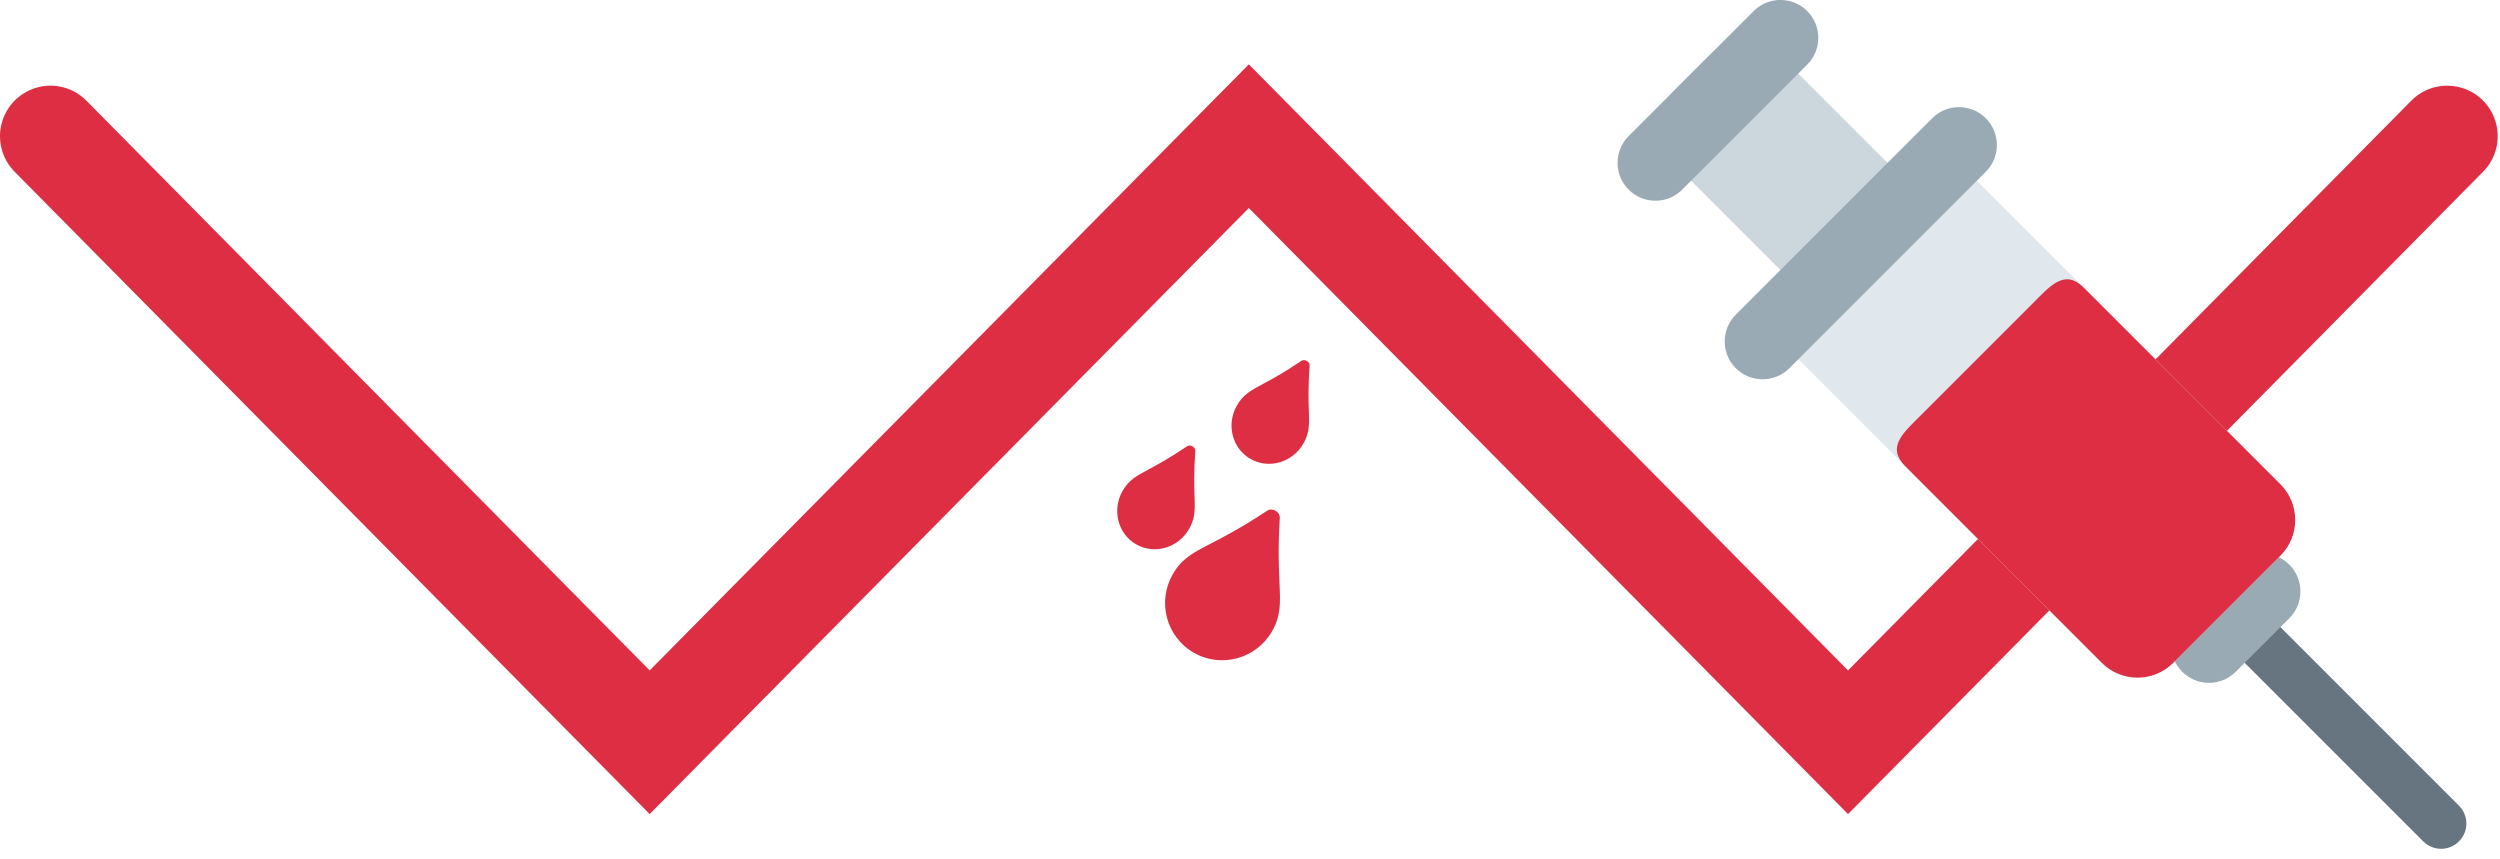
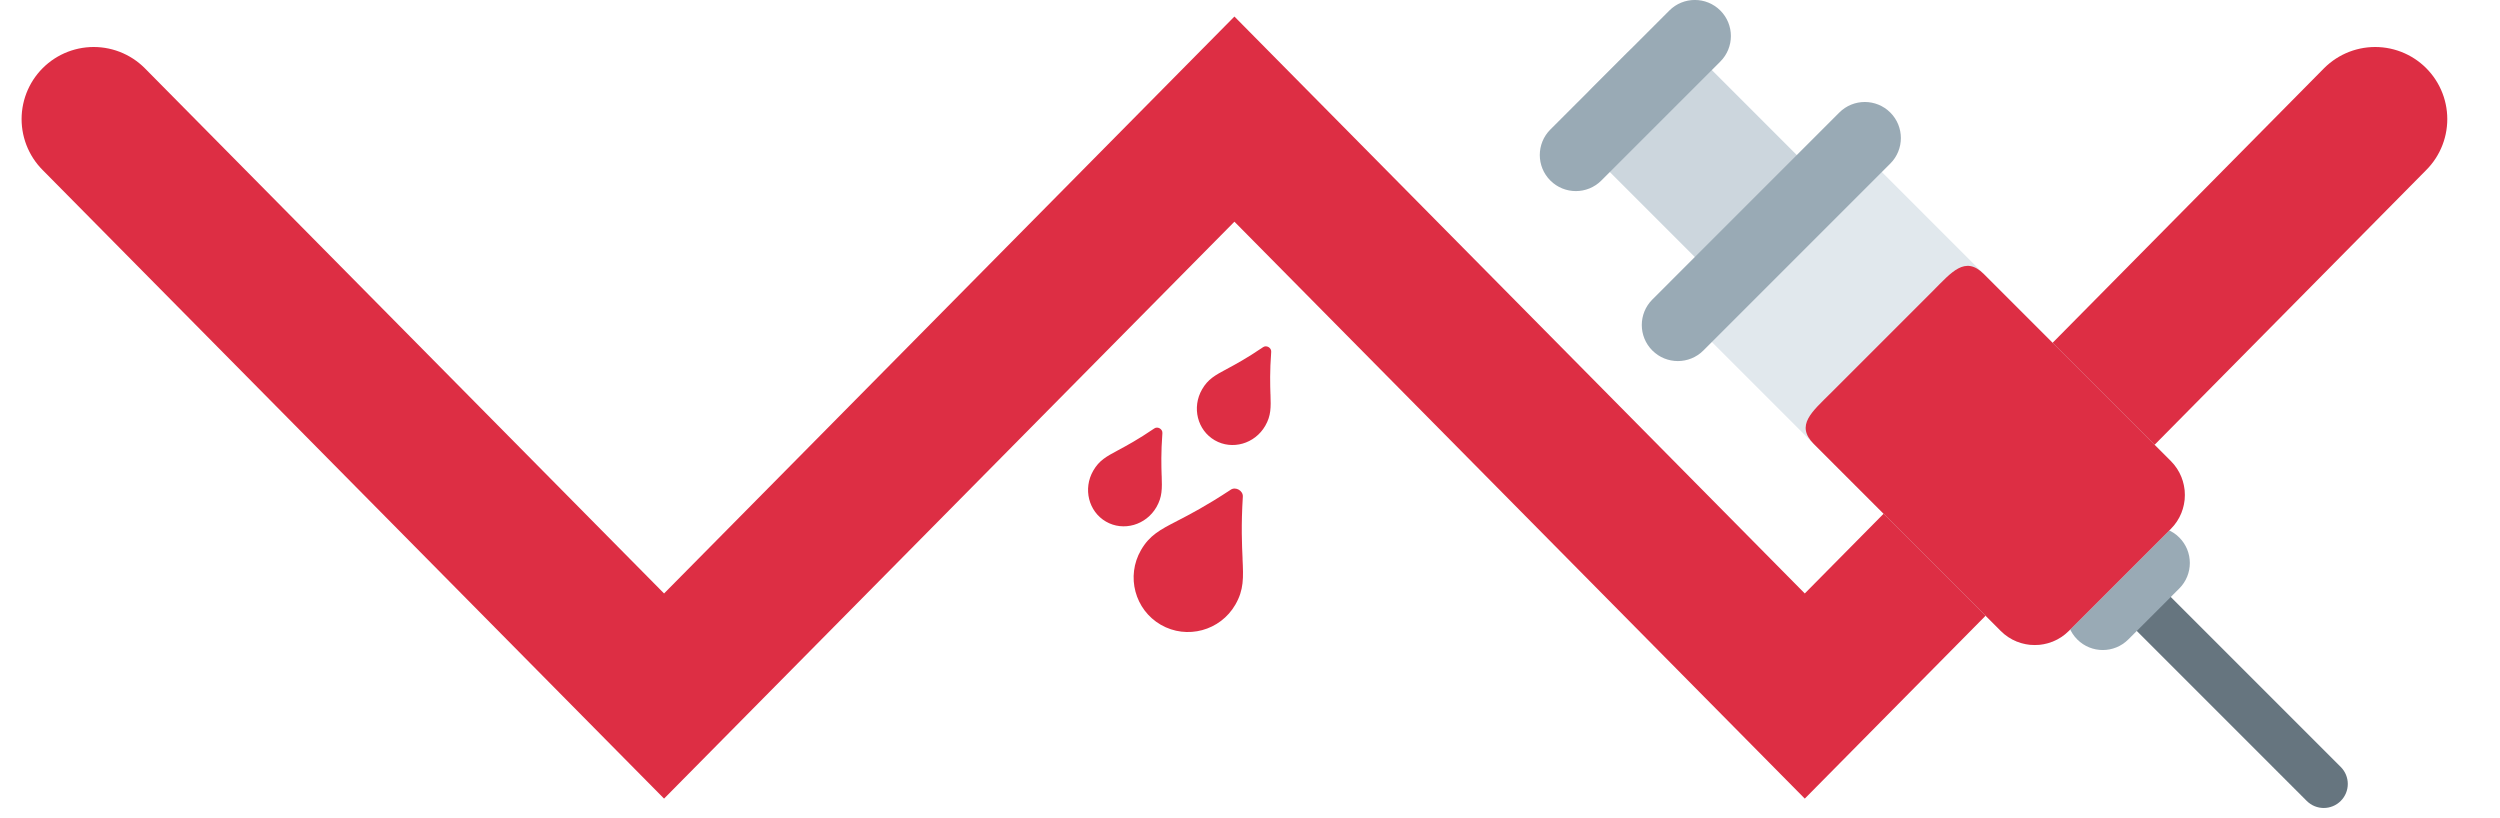
- <svg xmlns="http://www.w3.org/2000/svg" width="99" height="34" style="vector-effect: non-scaling-stroke;">
+ <svg xmlns="http://www.w3.org/2000/svg" width="104" height="34">
  <g>
-     <polyline id="svg_8" points="2,5.393 25.727,29.393 49.454,5.393 73.182,29.393 96.909,5.393 " stroke-linecap="round" stroke-width="4" stroke="#DD2E44" fill="none" />
-     <g transform="rotate(90, 80.8614, 16.8064)" id="svg_21">
-       <path fill="#66757F" d="m88.889,9.778c-0.256,0 -0.512,-0.098 -0.707,-0.293c-0.391,-0.391 -0.391,-1.023 0,-1.414l7.778,-7.778c0.391,-0.391 1.023,-0.391 1.414,0s0.391,1.023 0,1.414l-7.778,7.778c-0.195,0.195 -0.451,0.293 -0.707,0.293z" id="svg_15" />
-       <path fill="#CCD6DD" d="m70.505,31.406c-0.781,0.78 -2.048,0.78 -2.829,0l-1.414,-1.414c-0.781,-0.781 -0.781,-2.048 0,-2.829l4.95,-4.949c0.781,-0.781 2.047,-0.781 2.828,0l1.415,1.414c0.781,0.781 0.781,2.047 0,2.828l-4.95,4.95z" id="svg_16" />
-       <path fill="#99AAB5" d="m90.657,11.253c-0.586,0.586 -1.536,0.585 -2.121,0l-2.121,-2.121c-0.586,-0.586 -0.586,-1.536 0,-2.122c0.585,-0.586 1.535,-0.586 2.121,0l2.121,2.122c0.586,0.585 0.586,1.535 0,2.121z" id="svg_17" />
-       <path fill="#E1E8ED" d="m78.282,26.455c-0.781,0.781 -2.047,0.781 -2.828,0l-4.243,-4.242c-0.781,-0.781 -0.781,-2.048 0,-2.829l12.021,-12.02c0.781,-0.781 2.048,-0.781 2.828,0l4.243,4.243c0.781,0.781 0.781,2.047 0,2.829l-12.021,12.019z" id="svg_18" />
-       <path fill="#DD2E44" d="m82.525,22.213c-0.781,0.78 -1.34,0.073 -2.121,-0.707l-4.243,-4.243c-0.781,-0.781 -1.488,-1.34 -0.707,-2.121l7.778,-7.778c0.781,-0.781 2.048,-0.781 2.828,0l4.243,4.243c0.781,0.781 0.781,2.047 0,2.829l-7.778,7.777z" id="svg_19" />
-       <path fill="#99AAB5" d="m78.636,28.93c-0.585,0.586 -1.536,0.586 -2.121,0l-7.778,-7.777c-0.586,-0.586 -0.585,-1.536 0,-2.122c0.585,-0.586 1.536,-0.586 2.122,0l7.778,7.778c0.585,0.586 0.585,1.536 -0.001,2.121zm-7.071,4.243c-0.585,0.586 -1.536,0.586 -2.122,0l-4.95,-4.95c-0.586,-0.586 -0.585,-1.535 0,-2.121c0.585,-0.586 1.536,-0.586 2.122,0l4.95,4.95c0.586,0.585 0.586,1.535 0,2.121z" id="svg_20" />
+     <polyline stroke-width="6" fill="none" stroke="#DD2E44" stroke-linecap="round" points="3.898,4.955 27.625,28.955 51.352,4.955 75.079,28.955 98.807,4.955 " id="svg_8" />
+     <g id="svg_21" transform="rotate(90, 80.8614, 16.8064)">
+       <path id="svg_15" d="m88.889,9.778c-0.256,0 -0.512,-0.098 -0.707,-0.293c-0.391,-0.391 -0.391,-1.023 0,-1.414l7.778,-7.778c0.391,-0.391 1.023,-0.391 1.414,0s0.391,1.023 0,1.414l-7.778,7.778c-0.195,0.195 -0.451,0.293 -0.707,0.293z" fill="#66757F" />
+       <path id="svg_16" d="m70.505,31.406c-0.781,0.78 -2.048,0.78 -2.829,0l-1.414,-1.414c-0.781,-0.781 -0.781,-2.048 0,-2.829l4.95,-4.949c0.781,-0.781 2.047,-0.781 2.828,0l1.415,1.414c0.781,0.781 0.781,2.047 0,2.828l-4.95,4.95z" fill="#CCD6DD" />
+       <path id="svg_17" d="m90.657,11.253c-0.586,0.586 -1.536,0.585 -2.121,0l-2.121,-2.121c-0.586,-0.586 -0.586,-1.536 0,-2.122c0.585,-0.586 1.535,-0.586 2.121,0l2.121,2.122c0.586,0.585 0.586,1.535 0,2.121z" fill="#99AAB5" />
+       <path id="svg_18" d="m78.282,26.455c-0.781,0.781 -2.047,0.781 -2.828,0l-4.243,-4.242c-0.781,-0.781 -0.781,-2.048 0,-2.829l12.021,-12.02c0.781,-0.781 2.048,-0.781 2.828,0l4.243,4.243c0.781,0.781 0.781,2.047 0,2.829l-12.021,12.019z" fill="#E1E8ED" />
+       <path id="svg_19" d="m82.525,22.213c-0.781,0.78 -1.34,0.073 -2.121,-0.707l-4.243,-4.243c-0.781,-0.781 -1.488,-1.34 -0.707,-2.121l7.778,-7.778c0.781,-0.781 2.048,-0.781 2.828,0l4.243,4.243c0.781,0.781 0.781,2.047 0,2.829l-7.778,7.777z" fill="#DD2E44" />
+       <path id="svg_20" d="m78.636,28.93c-0.585,0.586 -1.536,0.586 -2.121,0l-7.778,-7.777c-0.586,-0.586 -0.585,-1.536 0,-2.122c0.585,-0.586 1.536,-0.586 2.122,0l7.778,7.778c0.585,0.586 0.585,1.536 -0.001,2.121zm-7.071,4.243c-0.585,0.586 -1.536,0.586 -2.122,0l-4.95,-4.95c-0.586,-0.586 -0.585,-1.535 0,-2.121c0.585,-0.586 1.536,-0.586 2.122,0l4.95,4.95c0.586,0.585 0.586,1.535 0,2.121z" fill="#99AAB5" />
    </g>
-     <g transform="rotate(30, 48.8697, 19.6989)" id="svg_22">
-       <path fill="#DD2E44" d="m49.71,15.235c-0.208,-0.336 -0.494,-0.796 -0.855,-1.544c-0.073,-0.152 -0.314,-0.152 -0.387,0c-0.361,0.748 -0.647,1.208 -0.855,1.544c-0.291,0.47 -0.467,0.753 -0.467,1.248c0,0.866 0.68,1.57 1.517,1.57s1.517,-0.704 1.517,-1.57c-0.001,-0.495 -0.177,-0.779 -0.468,-1.248zm-2.229,5.192c-0.208,-0.336 -0.494,-0.796 -0.855,-1.544c-0.073,-0.152 -0.315,-0.152 -0.387,0c-0.361,0.748 -0.647,1.208 -0.855,1.544c-0.291,0.47 -0.467,0.754 -0.467,1.248c0,0.866 0.68,1.571 1.517,1.571s1.517,-0.705 1.517,-1.571c-0.001,-0.494 -0.177,-0.779 -0.468,-1.248z" id="svg_7" />
-       <path d="m52.124,21.737c-0.312,-0.487 -0.739,-1.154 -1.279,-2.237c-0.109,-0.221 -0.47,-0.221 -0.579,0c-0.54,1.083 -0.967,1.751 -1.279,2.237c-0.436,0.68 -0.699,1.092 -0.699,1.809c0,1.255 1.017,2.276 2.267,2.276s2.267,-1.021 2.267,-2.276c-0.001,-0.717 -0.264,-1.129 -0.7,-1.809z" fill="#DD2E44" id="svg_7" />
+     <g id="svg_22" transform="rotate(30, 49.8915, 19.8449)">
+       <path id="svg_7" d="m50.731,15.381c-0.208,-0.336 -0.494,-0.796 -0.855,-1.544c-0.073,-0.152 -0.314,-0.152 -0.387,0c-0.361,0.748 -0.647,1.208 -0.855,1.544c-0.291,0.47 -0.467,0.753 -0.467,1.248c0,0.866 0.68,1.57 1.517,1.57s1.517,-0.704 1.517,-1.57c-0.001,-0.495 -0.177,-0.779 -0.468,-1.248l0,0zm-2.229,5.192c-0.208,-0.336 -0.494,-0.796 -0.855,-1.544c-0.073,-0.152 -0.315,-0.152 -0.387,0c-0.361,0.748 -0.647,1.208 -0.855,1.544c-0.291,0.47 -0.467,0.754 -0.467,1.248c0,0.866 0.68,1.571 1.517,1.571s1.517,-0.705 1.517,-1.571c-0.001,-0.494 -0.177,-0.779 -0.468,-1.248l0,0z" fill="#DD2E44" />
+       <path id="svg_7" fill="#DD2E44" d="m53.146,21.883c-0.312,-0.487 -0.739,-1.154 -1.279,-2.237c-0.109,-0.221 -0.47,-0.221 -0.579,0c-0.54,1.083 -0.967,1.751 -1.279,2.237c-0.436,0.68 -0.699,1.092 -0.699,1.809c0,1.255 1.017,2.276 2.267,2.276s2.267,-1.021 2.267,-2.276c-0.001,-0.717 -0.264,-1.129 -0.7,-1.809l0,0z" />
    </g>
  </g>
</svg>
